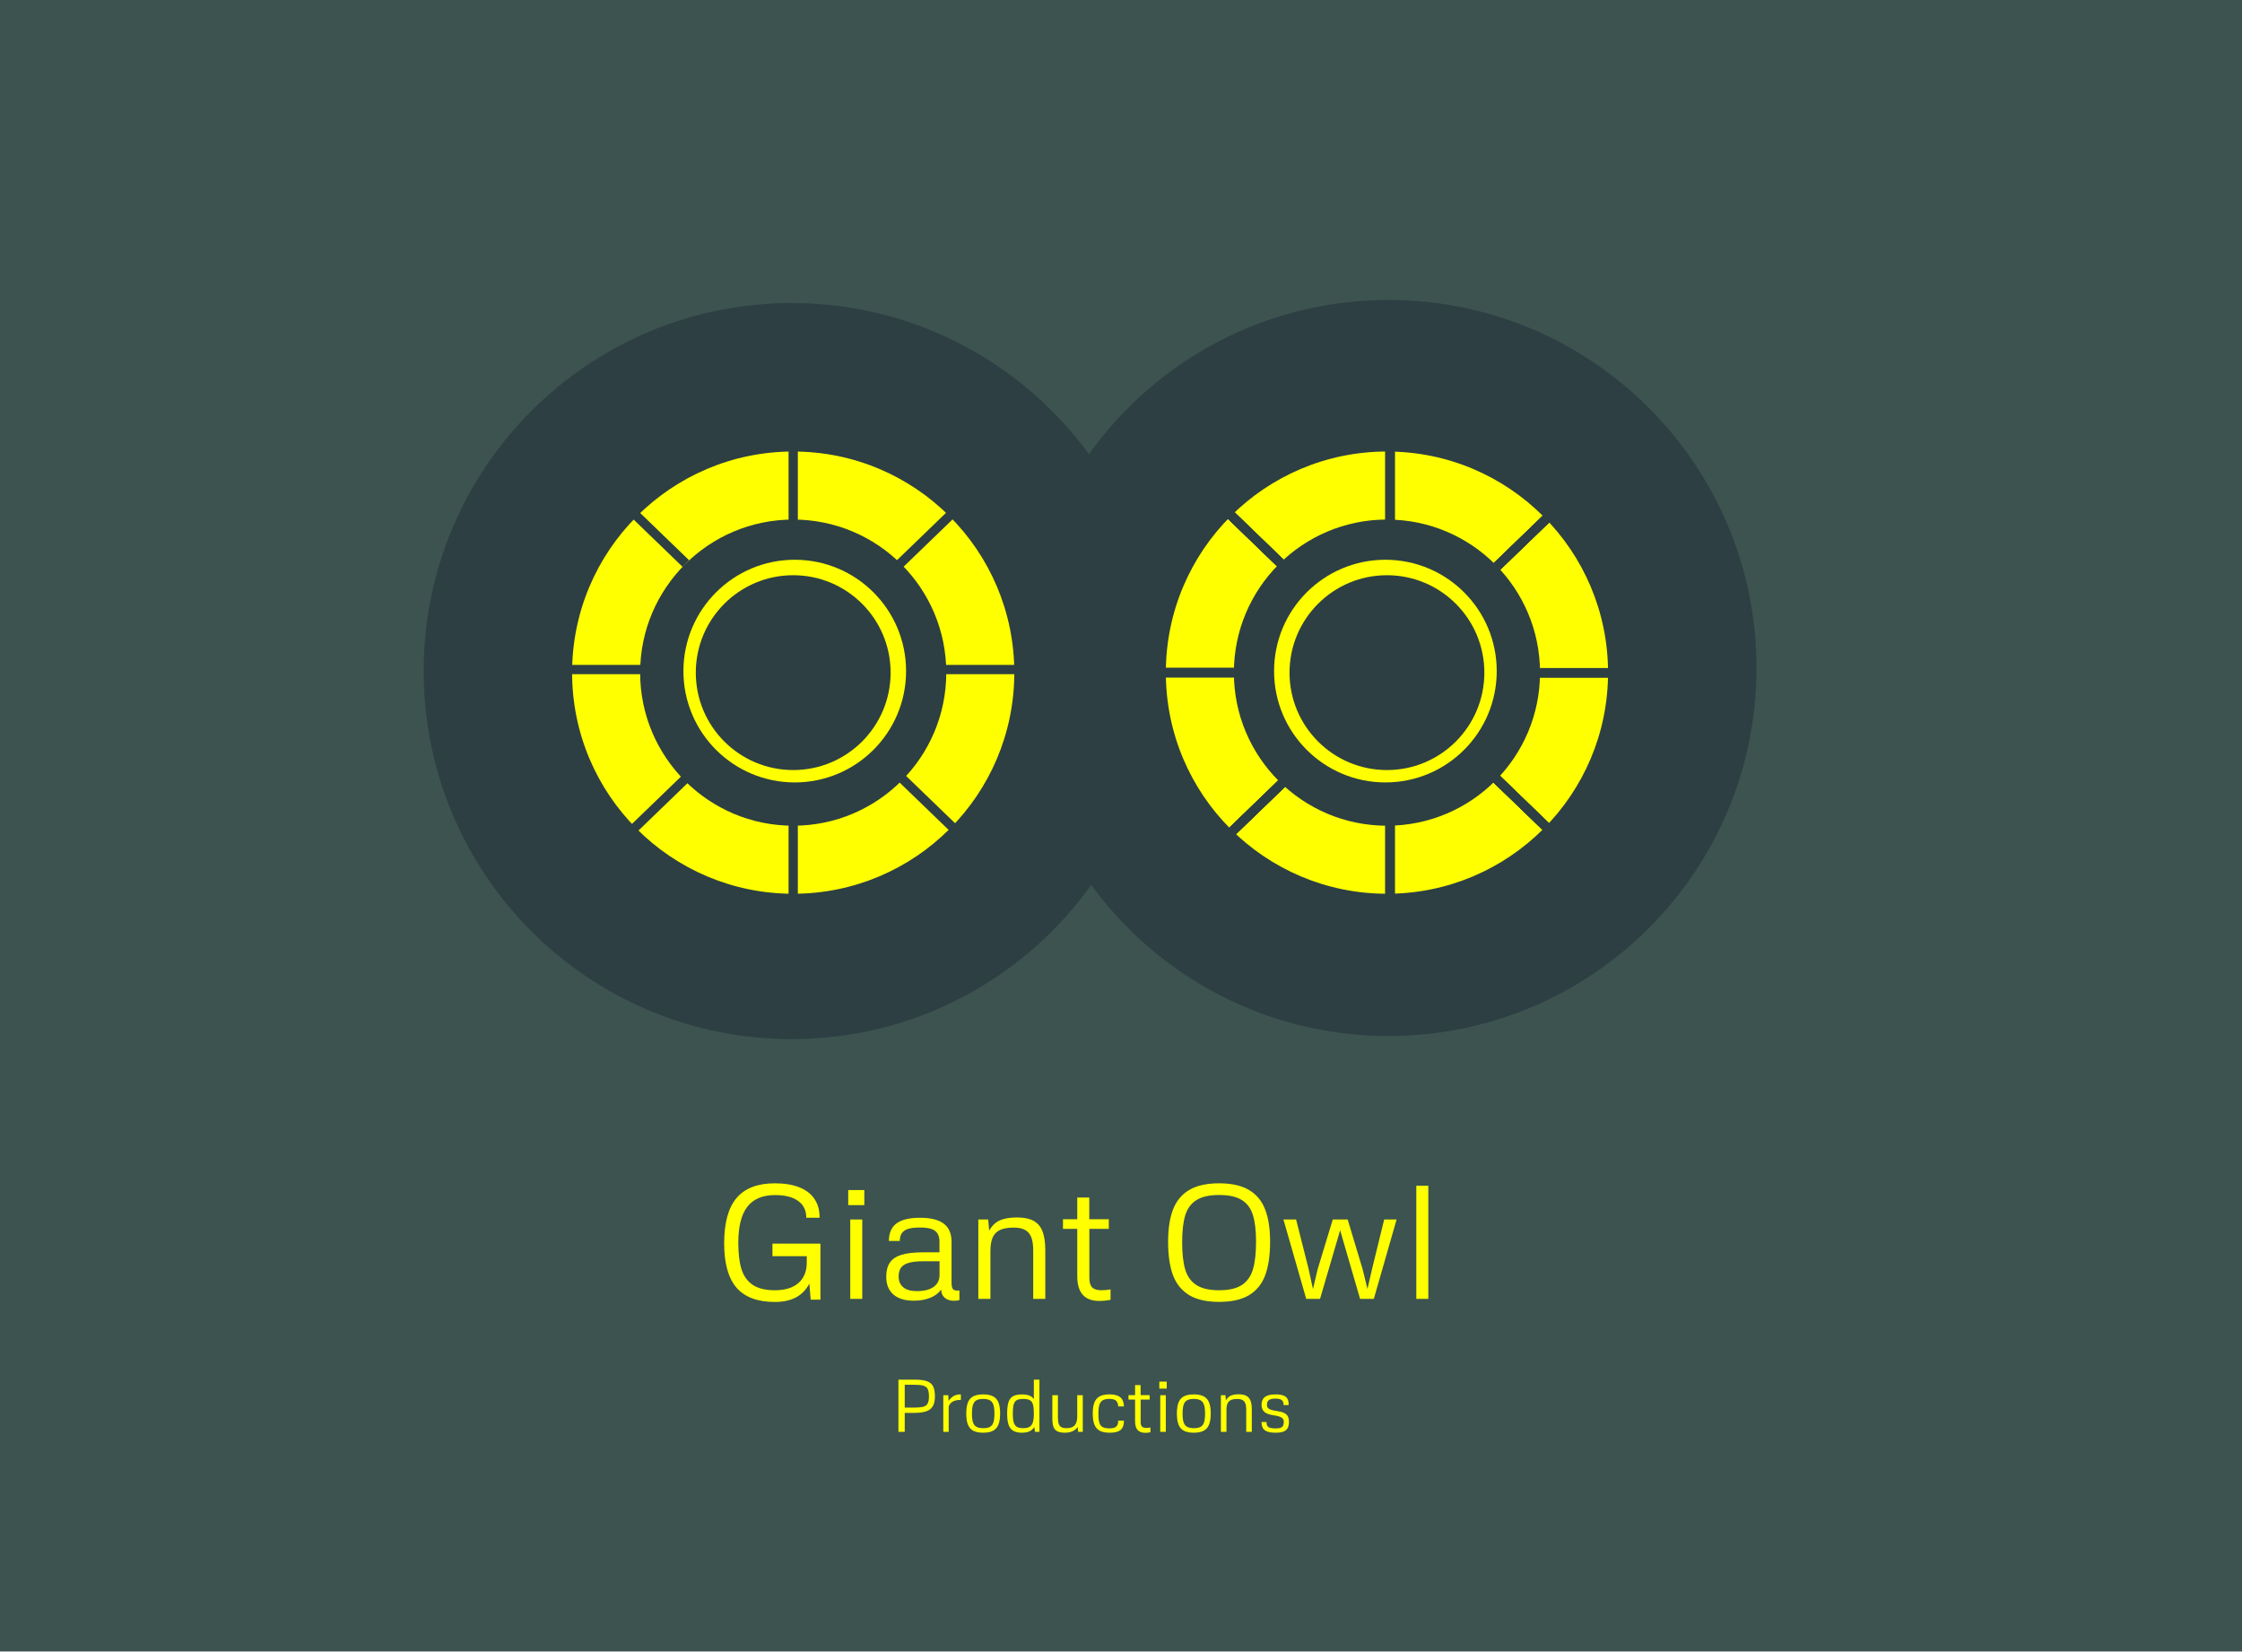
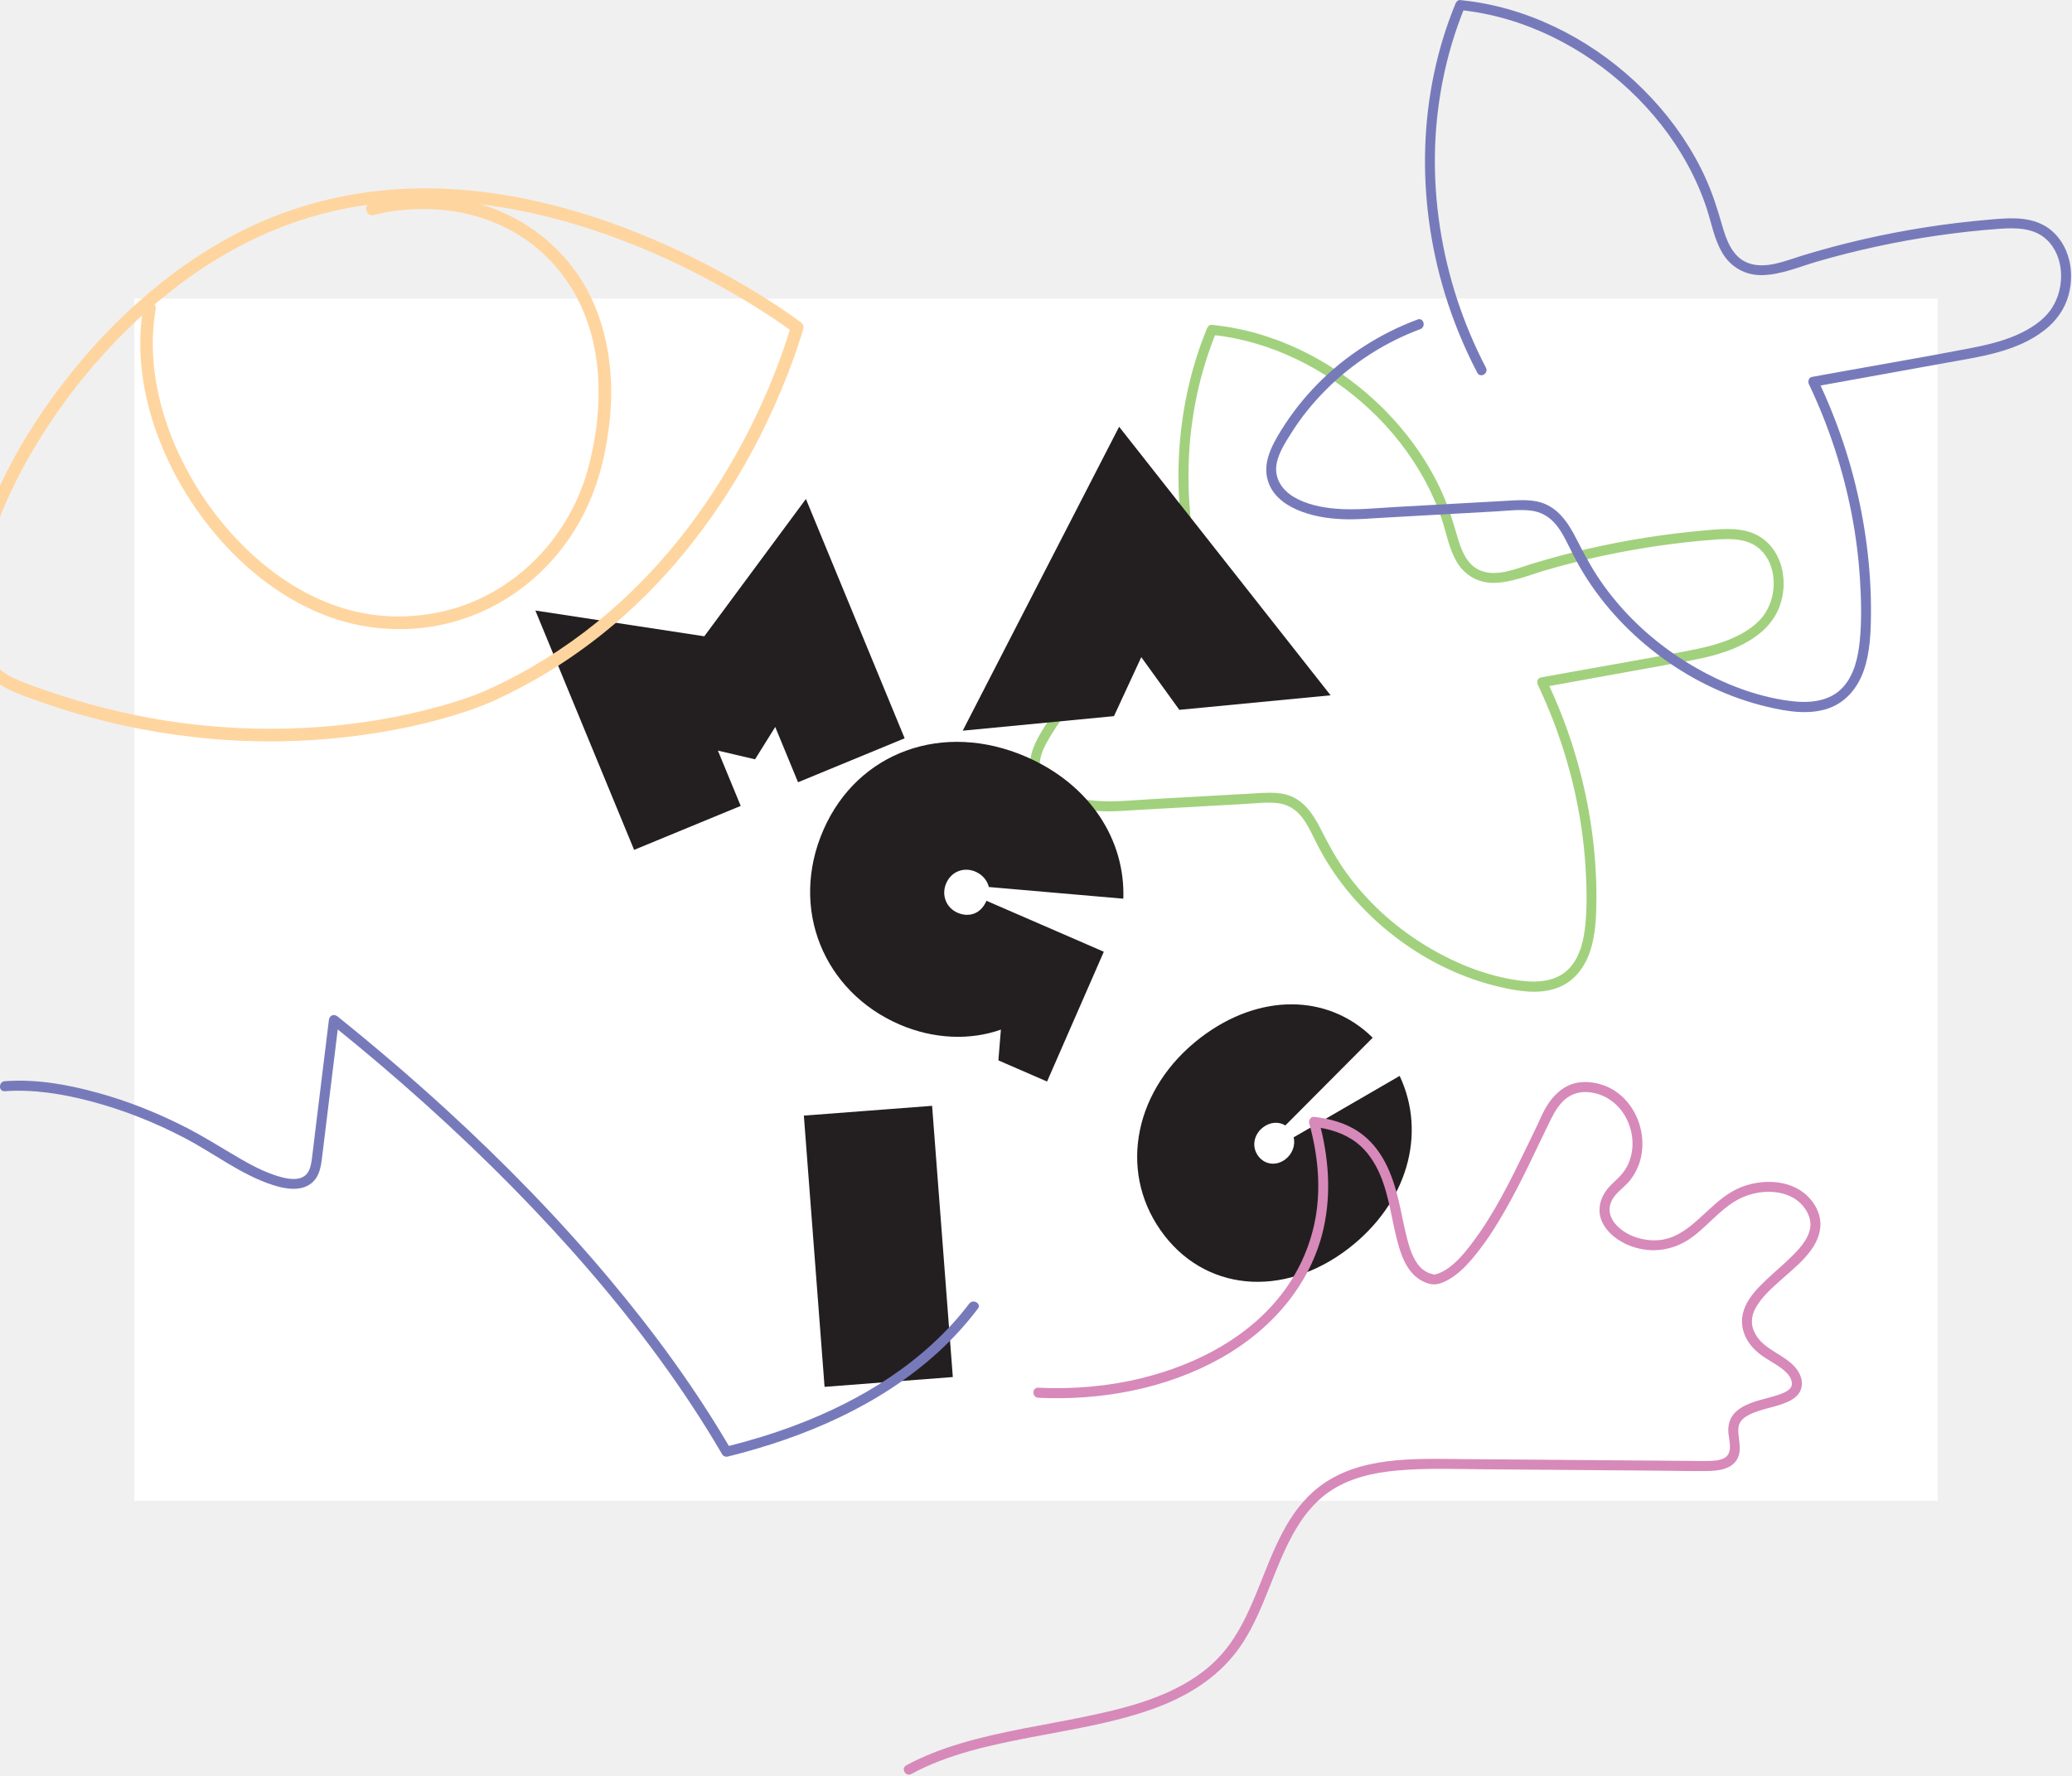
- <svg xmlns="http://www.w3.org/2000/svg" fill="none" viewBox="0 0 725 534">
-   <g id="owl">
-     <path id="Rectangle 1" fill="#3C5350" d="M0 0h725v534H0z" />
-     <circle id="outer_circle_left" cx="256" cy="217" r="119" fill="#2D3F43" />
-     <circle id="outer_circle_right" cx="449" cy="216" r="119" fill="#2D3F43" />
-     <circle id="second_circle_left" cx="256.5" cy="217.5" r="71.5" fill="#FF0" />
-     <circle id="second_circle_right" cx="448.5" cy="217.5" r="71.5" fill="#FF0" />
-     <circle id="third_circle_left" cx="256.5" cy="217.5" r="49.5" fill="#2D3F43" />
-     <circle id="third_circle_right" cx="448.5" cy="217.5" r="49.5" fill="#2D3F43" />
-     <circle id="fourth_circle_left" cx="257" cy="217" r="36" fill="#FF0" />
-     <circle id="fourth_circle_right" cx="448" cy="217" r="36" fill="#FF0" />
-     <circle id="inner_circle_left" cx="256.5" cy="217.5" r="31.5" fill="#2D3F43" />
-     <circle id="inner_circle_right" cx="448.5" cy="217.5" r="31.5" fill="#2D3F43" />
-     <g id="lines_2" fill="#2D3F43" fill-rule="evenodd" clip-rule="evenodd">
-       <g id="Line 1 (Stroke)">
-         <path d="m392.67 159.333 24.929 24.073-2.084 2.158-24.929-24.073 2.084-2.158Z" />
-         <path d="m392.67 159.333 24.929 24.073-2.084 2.158-24.929-24.073 2.084-2.158Z" />
-         <path d="m392.67 159.333 24.929 24.073-2.084 2.158-24.929-24.073 2.084-2.158Z" />
-         <path d="m392.67 159.333 24.929 24.073-2.084 2.158-24.929-24.073 2.084-2.158Z" />
-       </g>
-       <g id="Line 7 (Stroke)">
-         <path d="m480 246 24.929 24.074-2.084 2.158-24.929-24.074L480 246Z" />
-         <path d="m480 246 24.929 24.074-2.084 2.158-24.929-24.074L480 246Z" />
-         <path d="m480 246 24.929 24.074-2.084 2.158-24.929-24.074L480 246Z" />
-         <path d="m480 246 24.929 24.074-2.084 2.158-24.929-24.074L480 246Z" />
-       </g>
-       <g id="Line 4 (Stroke)">
-         <path d="M482 183.074 506.929 159l2.084 2.158-24.929 24.074-2.084-2.158Z" />
-         <path d="M482 183.074 506.929 159l2.084 2.158-24.929 24.074-2.084-2.158Z" />
-         <path d="M482 183.074 506.929 159l2.084 2.158-24.929 24.074-2.084-2.158Z" />
-         <path d="M482 183.074 506.929 159l2.084 2.158-24.929 24.074-2.084-2.158Z" />
-       </g>
-       <g id="Line 8 (Stroke)">
-         <path d="M395 270.074 419.929 246l2.084 2.158-24.929 24.074-2.084-2.158Z" />
-         <path d="M395 270.074 419.929 246l2.084 2.158-24.929 24.074-2.084-2.158Z" />
-         <path d="M395 270.074 419.929 246l2.084 2.158-24.929 24.074-2.084-2.158Z" />
-         <path d="M395 270.074 419.929 246l2.084 2.158-24.929 24.074-2.084-2.158Z" />
-       </g>
-       <g id="Line 5 (Stroke)">
-         <path d="M492.137 216.037h34.655v3h-34.655v-3Z" />
-         <path d="M492.137 216.037h34.655v3h-34.655v-3Z" />
-         <path d="M492.137 216.037h34.655v3h-34.655v-3Z" />
-         <path d="M492.137 216.037h34.655v3h-34.655v-3Z" />
-       </g>
-       <g id="Line 6 (Stroke)">
-         <path d="M370 216h34.655v3H370v-3Z" />
-         <path d="M370 216h34.655v3H370v-3Z" />
-         <path d="M370 216h34.655v3H370v-3Z" />
-         <path d="M370 216h34.655v3H370v-3Z" />
-       </g>
-       <g id="Line 2 (Stroke)">
-         <path d="M451 139v34.655h-3V139h3Z" />
-         <path d="M451 139v34.655h-3V139h3Z" />
-         <path d="M451 139v34.655h-3V139h3Z" />
-         <path d="M451 139v34.655h-3V139h3Z" />
-       </g>
-       <g id="Line 9 (Stroke)">
-         <path d="M451 260v34.655h-3V260h3Z" />
-         <path d="M451 260v34.655h-3V260h3Z" />
-         <path d="M451 260v34.655h-3V260h3Z" />
-         <path d="M451 260v34.655h-3V260h3Z" />
-       </g>
-     </g>
-     <g id="lines_1" fill="#2D3F43" fill-rule="evenodd" clip-rule="evenodd">
-       <path id="Line 10 (Stroke)" d="m290 248 20.371 19.672-2.084 2.158-20.371-19.672L290 248Z" />
-       <path id="Line 11 (Stroke)" d="M299 215h33.015v3H299v-3Z" />
-       <path id="Line 12 (Stroke)" d="M288 183.127 309.878 162l2.084 2.158-21.878 21.127-2.084-2.158Z" />
-       <path id="Line 13 (Stroke)" d="M255 170v-28h3v28h-3Z" />
-       <path id="Line 14 (Stroke)" d="m203 162 19.844 19.163-2.084 2.158-19.844-19.163L203 162Z" />
-       <path id="Line 15 (Stroke)" d="M255 293v-31h3v31h-3Z" />
-       <path id="Line 16 (Stroke)" d="M199 271.595 222.398 249l2.084 2.158-23.398 22.595-2.084-2.158Z" />
-       <path id="Line 17 (Stroke)" d="M211 218h-30v-3h30v3Z" />
-     </g>
-     <path id="Giant Owl" fill="#FF0" d="M265.303 402.125v18.129h-3.149l-.431-5.18c-1.084 2.015-2.539 3.504-4.368 4.469-1.828.965-4.096 1.447-6.804 1.447-5.586 0-9.716-1.54-12.391-4.621-2.657-3.081-3.986-7.862-3.986-14.346 0-6.601 1.337-11.485 4.012-14.65 2.691-3.165 6.821-4.748 12.39-4.748 3.098 0 5.73.432 7.897 1.295 2.183.863 3.825 2.133 4.925 3.809 1.118 1.658 1.659 3.673 1.625 6.042h-4.291c0-2.352-.871-4.164-2.615-5.433-1.743-1.27-4.232-1.904-7.465-1.904-4.045 0-7.041 1.261-8.988 3.783-1.947 2.522-2.92 6.407-2.92 11.654 0 3.487.347 6.339 1.041 8.557.711 2.217 1.93 3.901 3.656 5.052 1.727 1.152 4.097 1.727 7.11 1.727 3.301 0 5.848-.779 7.642-2.336 1.795-1.574 2.692-3.8 2.692-6.678v-2.005h-11.096v-4.063h15.514Zm8.988-17.316h5.205v4.875h-5.205v-4.875Zm.66 9.521h3.885V420h-3.885v-25.67Zm33.516 26.279c-1.236 0-2.235-.33-2.996-.99-.745-.66-1.117-1.532-1.117-2.615-.847 1.151-2.04 2.04-3.581 2.666-1.523.609-3.283.914-5.281.914-2.86 0-5.061-.669-6.601-2.006-1.541-1.354-2.311-3.267-2.311-5.738 0-1.913.398-3.445 1.193-4.596.796-1.151 2.057-1.989 3.784-2.514 1.726-.524 4.028-.787 6.906-.787h5.332v-3.427c0-1.118-.212-2.006-.635-2.666-.423-.677-1.092-1.168-2.006-1.473-.914-.305-2.133-.457-3.656-.457-1.574 0-2.835.144-3.783.432-.948.287-1.642.753-2.082 1.396-.44.626-.66 1.464-.66 2.514h-3.53c0-2.556.821-4.444 2.463-5.662 1.642-1.219 4.173-1.829 7.592-1.829 3.47 0 6.035.635 7.693 1.905 1.676 1.269 2.514 3.224 2.514 5.865v13.102c0 1.032.127 1.735.381 2.107.271.372.779.559 1.523.559.271 0 .483-.009.635-.026v3.098a3.406 3.406 0 0 1-.812.178c-.22.033-.542.05-.965.05Zm-12.035-3.123c2.369 0 4.189-.448 5.459-1.345 1.286-.914 1.929-2.209 1.929-3.885v-4.418h-5.382c-1.896 0-3.42.169-4.571.508-1.134.321-1.963.838-2.488 1.549-.525.71-.787 1.667-.787 2.869 0 1.506.508 2.674 1.523 3.504 1.016.812 2.455 1.218 4.317 1.218Zm19.931-23.156h3.199l.305 3.631c.847-1.557 1.964-2.658 3.352-3.301 1.388-.66 3.284-.99 5.687-.99 2.201 0 3.961.355 5.282 1.066 1.337.711 2.31 1.845 2.919 3.403.61 1.557.914 3.622.914 6.195V420h-3.91v-15.666c0-1.794-.211-3.225-.634-4.291-.424-1.083-1.101-1.87-2.032-2.361-.914-.491-2.141-.737-3.681-.737-1.812 0-3.267.254-4.368.762-1.083.508-1.878 1.312-2.386 2.412-.491 1.1-.737 2.573-.737 4.418V420h-3.91v-25.67Zm39.051 26.33c-4.706 0-7.059-2.666-7.059-7.998v-15.31h-4.621v-3.098h4.621v-7.033h3.885v7.033h6.322v3.098h-6.296v15.843c0 1.439.304 2.472.914 3.098.609.609 1.608.914 2.996.914.948 0 1.929-.093 2.945-.279v3.377a18.86 18.86 0 0 1-3.707.355Zm38.822.305c-4.045 0-7.278-.728-9.699-2.184-2.42-1.472-4.164-3.622-5.23-6.449-1.05-2.844-1.575-6.441-1.575-10.791 0-4.266.542-7.778 1.625-10.537 1.101-2.776 2.861-4.867 5.282-6.272 2.42-1.405 5.619-2.107 9.597-2.107 3.978 0 7.177.711 9.598 2.133 2.421 1.405 4.173 3.495 5.256 6.271 1.083 2.759 1.625 6.255 1.625 10.487 0 4.367-.525 7.972-1.574 10.816-1.05 2.827-2.785 4.977-5.205 6.449-2.421 1.456-5.654 2.184-9.7 2.184Zm0-3.758c3.2 0 5.662-.575 7.389-1.727 1.727-1.168 2.911-2.869 3.555-5.103.66-2.251.99-5.214.99-8.887 0-3.571-.339-6.432-1.016-8.582-.66-2.166-1.853-3.791-3.58-4.875-1.726-1.083-4.172-1.625-7.338-1.625-3.199 0-5.662.559-7.388 1.676-1.727 1.1-2.92 2.742-3.58 4.926-.661 2.166-.991 5.061-.991 8.683 0 3.657.33 6.593.991 8.811.66 2.2 1.853 3.868 3.58 5.002 1.743 1.134 4.206 1.701 7.388 1.701Zm20.795-22.877h4.088l4.012 15.844 1.447 6.652 1.498-6.373 4.901-16.123h4.824l4.799 15.945 1.599 6.5 1.498-6.5 3.91-15.945h4.012L444.256 420h-4.444l-6.449-22.191-6.5 22.191h-4.468l-7.364-25.67Zm42.961-10.918h3.885V420h-3.885v-36.588Z" />
-     <path id="Productions" fill="#FF0" d="M290.527 446.113h5.145c1.726 0 3.062.16 4.008.481.953.32 1.632.867 2.039 1.64.406.766.609 1.86.609 3.282 0 1.328-.223 2.379-.668 3.152-.445.773-1.148 1.332-2.109 1.676-.961.344-2.254.515-3.879.515h-3.106V463h-2.039v-16.887Zm5.145 9.035c1.305 0 2.285-.097 2.941-.293.657-.195 1.117-.546 1.383-1.054s.399-1.27.399-2.285c0-1.047-.133-1.832-.399-2.356-.266-.523-.726-.887-1.383-1.09-.656-.203-1.636-.304-2.941-.304h-3.106v7.382h3.106Zm9.363-3.996h1.629l.07 1.84c.524-.719 1.086-1.25 1.688-1.594.601-.343 1.293-.515 2.074-.515h.223v1.793h-.258c-.906 0-1.688.176-2.344.527-.656.352-1.105.891-1.347 1.617V463h-1.735v-11.848Zm12.879 12.118c-1.32 0-2.379-.208-3.176-.622-.789-.414-1.367-1.07-1.734-1.968-.359-.907-.539-2.11-.539-3.61s.18-2.699.539-3.597c.367-.899.945-1.555 1.734-1.969.797-.414 1.856-.621 3.176-.621 1.336 0 2.402.207 3.199.621.797.406 1.379 1.058 1.746 1.957.368.891.551 2.082.551 3.574 0 1.508-.183 2.715-.551 3.621-.367.906-.949 1.571-1.746 1.992-.797.414-1.863.622-3.199.622Zm.07-1.465c.93 0 1.649-.145 2.157-.434.515-.289.882-.769 1.101-1.441.219-.672.328-1.618.328-2.836 0-1.227-.113-2.176-.34-2.848-.226-.68-.601-1.164-1.125-1.453-.515-.297-1.246-.445-2.191-.445-.93 0-1.652.148-2.168.445-.516.289-.887.777-1.113 1.465-.219.68-.328 1.633-.328 2.859 0 1.211.113 2.153.34 2.824.226.664.601 1.141 1.125 1.43.523.289 1.261.434 2.214.434Zm12.434 1.465c-1.148 0-2.066-.204-2.754-.61-.687-.406-1.191-1.051-1.512-1.933-.312-.891-.468-2.075-.468-3.551 0-1.617.144-2.875.433-3.774.297-.898.785-1.539 1.465-1.922.68-.39 1.633-.585 2.859-.585 1 0 1.797.117 2.391.351.594.227 1.09.609 1.488 1.149v-6.282h1.805V463h-1.441l-.211-1.57a3.93 3.93 0 0 1-1.43 1.336c-.602.336-1.477.504-2.625.504Zm.41-1.465c.899 0 1.598-.145 2.098-.434.5-.289.855-.769 1.066-1.441.219-.68.328-1.629.328-2.848 0-1.297-.097-2.277-.293-2.941-.195-.664-.535-1.129-1.019-1.395-.485-.266-1.199-.398-2.145-.398-.922 0-1.617.136-2.086.41-.468.273-.797.75-.984 1.43-.188.679-.281 1.683-.281 3.011 0 1.188.101 2.113.304 2.778.204.656.543 1.125 1.02 1.406.476.281 1.141.422 1.992.422Zm13.617 1.465c-1.07 0-1.902-.145-2.496-.434-.594-.289-1.019-.766-1.277-1.43-.25-.672-.375-1.609-.375-2.812v-7.442h1.805v7.125c0 .914.086 1.625.257 2.133.18.5.469.86.868 1.078.406.211.976.317 1.711.317 1.164 0 2.023-.305 2.578-.914.554-.618.832-1.563.832-2.836v-6.903h1.793V463h-1.5l-.153-1.582c-.39.594-.937 1.051-1.64 1.371-.696.32-1.496.481-2.403.481Zm14.379 0c-1.328 0-2.39-.208-3.187-.622-.789-.421-1.367-1.086-1.735-1.992-.359-.906-.539-2.113-.539-3.621 0-1.492.184-2.687.551-3.586.367-.898.945-1.551 1.734-1.957.797-.414 1.86-.621 3.188-.621 1.547 0 2.695.32 3.445.961.758.633 1.149 1.613 1.172 2.941h-1.84c-.047-.593-.172-1.066-.375-1.418a1.74 1.74 0 0 0-.89-.773c-.399-.164-.918-.246-1.559-.246-.93 0-1.652.144-2.168.434-.508.289-.875.773-1.101 1.453-.219.672-.329 1.617-.329 2.836 0 1.32.102 2.316.305 2.988.203.672.563 1.144 1.078 1.418.516.265 1.274.398 2.274.398.656 0 1.183-.082 1.582-.246.398-.172.691-.437.879-.797.187-.367.289-.851.304-1.453h1.84c-.008.945-.168 1.703-.48 2.274-.313.562-.805.976-1.477 1.242-.672.258-1.562.387-2.672.387Zm11.485.035c-2.172 0-3.258-1.231-3.258-3.692v-7.066h-2.133v-1.43h2.133v-3.246h1.793v3.246h2.918v1.43h-2.907v7.312c0 .664.141 1.141.422 1.43.282.281.743.422 1.383.422.438 0 .891-.043 1.36-.129v1.559a8.743 8.743 0 0 1-1.711.164Zm4.582-16.547h2.402v2.25h-2.402v-2.25Zm.304 4.394h1.793V463h-1.793v-11.848Zm10.828 12.118c-1.32 0-2.378-.208-3.175-.622-.789-.414-1.368-1.07-1.735-1.968-.359-.907-.539-2.11-.539-3.61s.18-2.699.539-3.597c.367-.899.946-1.555 1.735-1.969.797-.414 1.855-.621 3.175-.621 1.336 0 2.403.207 3.2.621.797.406 1.379 1.058 1.746 1.957.367.891.551 2.082.551 3.574 0 1.508-.184 2.715-.551 3.621-.367.906-.949 1.571-1.746 1.992-.797.414-1.864.622-3.2.622Zm.071-1.465c.929 0 1.648-.145 2.156-.434.516-.289.883-.769 1.102-1.441.218-.672.328-1.618.328-2.836 0-1.227-.114-2.176-.34-2.848-.227-.68-.602-1.164-1.125-1.453-.516-.297-1.246-.445-2.192-.445-.929 0-1.652.148-2.168.445-.515.289-.886.777-1.113 1.465-.219.68-.328 1.633-.328 2.859 0 1.211.113 2.153.34 2.824.226.664.601 1.141 1.125 1.43.523.289 1.262.434 2.215.434Zm8.707-10.653h1.476l.141 1.676c.391-.719.906-1.226 1.547-1.523.64-.305 1.515-.457 2.625-.457 1.015 0 1.828.164 2.437.492.618.328 1.067.851 1.348 1.57.281.719.422 1.672.422 2.86V463h-1.805v-7.23c0-.829-.097-1.489-.293-1.981-.195-.5-.508-.863-.937-1.09-.422-.226-.989-.34-1.7-.34-.835 0-1.507.118-2.015.352-.5.234-.867.605-1.102 1.113-.226.508-.34 1.188-.34 2.039V463h-1.804v-11.848Zm17.754 12.118c-1.117 0-2.012-.114-2.684-.34-.664-.235-1.152-.602-1.465-1.102-.304-.508-.457-1.18-.457-2.016h1.594c.008.54.102.958.281 1.254.188.297.492.508.914.633.422.125 1.012.188 1.77.188.68 0 1.207-.067 1.582-.199.383-.133.652-.352.808-.657.164-.312.247-.746.247-1.301 0-.406-.11-.742-.329-1.007-.211-.266-.558-.485-1.043-.657-.484-.179-1.152-.328-2.003-.445-1.329-.187-2.297-.547-2.907-1.078-.609-.531-.914-1.305-.914-2.32 0-1.133.367-1.973 1.102-2.52.734-.547 1.867-.82 3.398-.82 1.063 0 1.906.117 2.531.351.633.227 1.086.594 1.36 1.102.273.5.394 1.168.363 2.004h-1.617c0-.508-.09-.914-.27-1.219-.171-.305-.449-.527-.832-.668-.382-.141-.894-.211-1.535-.211-.664 0-1.199.07-1.605.211-.399.141-.692.363-.879.668-.18.297-.27.695-.27 1.195 0 .368.098.672.293.914.196.243.524.446.985.61.468.164 1.121.305 1.957.422.953.133 1.707.332 2.261.597.563.258.973.618 1.231 1.079.258.453.387 1.05.387 1.792 0 .86-.145 1.547-.434 2.063-.281.508-.73.883-1.348 1.125-.617.234-1.441.352-2.472.352Z" />
-   </g>
+ <svg xmlns="http://www.w3.org/2000/svg" fill="none" viewBox="0 0 1034 886">
+   <path fill="#fff" d="M67 149h900v600H67z" />
+   <path fill="#A2D17D" d="M616.88 333.87a210.628 210.628 0 0 1-21.43-65.44c-3.42-22.27-3.17-45.24 1.06-67.38 2.34-12.25 5.9-24.24 10.65-35.77l-2.41 1.84c29.53 3.04 57.48 17.19 78.98 37.4 10.75 10.1 19.98 21.79 27.07 34.74 3.52 6.43 6.48 13.15 8.78 20.11 2.3 6.96 3.56 14.45 7.28 20.86 4.02 6.92 10.93 10.85 18.97 10.66 8.86-.21 17.47-3.99 25.87-6.42 18.38-5.32 37.13-9.35 56.06-12.09 9.62-1.39 19.3-2.47 29-3.14 7.55-.53 15.91-.46 21.75 5.08 8.36 7.93 8.42 22.27 2.44 31.58-3.82 5.94-10.34 9.99-16.69 12.74-7.2 3.13-14.99 4.83-22.67 6.3-19.32 3.71-38.72 7.02-58.08 10.52l-14.59 2.64c-1.71.31-2.12 2.35-1.49 3.67 9.1 19.12 15.8 39.36 19.85 60.14a237.96 237.96 0 0 1 3.94 30.67c.6 9.58.87 19.36-.08 28.93-.75 7.48-2.54 15.76-7.76 21.49-6.25 6.86-15.77 7.53-24.46 6.44-17.34-2.19-34.34-9.28-49.07-18.51-14.73-9.23-27.64-21.11-37.79-35.09-5.05-6.96-9.07-14.38-12.94-22.04-3.91-7.74-9.02-15.39-18.03-17.44-5.04-1.15-10.23-.68-15.33-.39l-17.44.98-34.15 1.91c-9.12.51-18.37 1.55-27.51.78-6.77-.58-13.89-2.04-19.77-5.6-5.88-3.56-9.17-9.29-7.57-16.03 1.11-4.71 3.85-9 6.4-13.06 2.31-3.68 4.82-7.25 7.54-10.64 11.07-13.82 25.11-25.1 40.94-33.01 3.88-1.94 7.86-3.66 11.92-5.18 2.99-1.11 1.7-5.95-1.33-4.82-17.52 6.53-33.58 16.74-46.72 30.08a123.79 123.79 0 0 0-16.97 21.52c-4.82 7.76-9.58 16.71-5.63 25.84 2.76 6.39 8.96 10.27 15.25 12.61 7.07 2.63 14.84 3.55 22.34 3.57 4.85 0 9.71-.42 14.55-.69l18.17-1.02 35.6-1.99c5.33-.3 10.88-1.03 16.2-.4 4.81.56 8.71 2.86 11.76 6.56 2.67 3.24 4.54 7.13 6.39 10.87 2.01 4.06 4.11 8.06 6.49 11.92 9.51 15.45 22.19 28.81 36.82 39.49 14.63 10.68 31.26 18.58 48.82 22.76 9.25 2.2 19.71 4.01 28.93.73 8.29-2.94 13.68-9.7 16.53-17.83 2.95-8.41 3.28-17.57 3.34-26.4.07-10.7-.6-21.41-1.96-32.02a253.93 253.93 0 0 0-16.48-62.89c-2.02-4.98-4.18-9.9-6.49-14.76l-1.49 3.67 61.2-11.07c15.91-2.88 33.33-5.15 46.41-15.49 5.33-4.22 9.25-9.67 11.05-16.26 1.65-6.02 1.64-12.66-.3-18.61-1.94-5.95-5.71-11.08-11.16-14.11-7.98-4.44-17.41-3.47-26.14-2.72-19.82 1.72-39.54 4.79-58.93 9.26-9.4 2.17-18.72 4.66-27.95 7.48-7.84 2.4-17.24 6.61-25.44 3.41-7.28-2.84-9.96-10.89-11.94-17.76-2.1-7.3-4.36-14.42-7.48-21.36-6.19-13.78-14.86-26.42-25.12-37.48-20.7-22.33-48.55-38.81-78.59-44.5-3.68-.7-7.39-1.22-11.12-1.61-1.18-.12-2.02.88-2.41 1.84-8.68 21.06-13.29 43.68-14.1 66.42-.82 23.25 2.34 46.69 9.11 68.94 3.9 12.8 9.01 25.22 15.2 37.08 1.49 2.85 5.81.33 4.32-2.52l.03.01Z" />
+   <path fill="#231F20" d="m465.15 551.88 10.34 135.36-64 4.89-10.34-135.36 64-4.89ZM599.05 517.93c29.26-22.47 63.71-22.04 85.98-.05l-43.6 43.8c-3.29-2.07-7.64-1.74-11.14.95-4.56 3.5-5.77 9.51-2.54 14.1 3.22 4.59 9.16 5.33 13.72 1.83 3.5-2.69 5.05-7.02 4.12-10.96l52.89-30.65c13.64 28.99 3.74 63.65-25.62 86.2-32.62 25.05-72.23 21.45-93.68-9.13-21.35-30.43-12.75-71.05 19.87-96.1v.01ZM558.48 212.98 664.01 347l-75.48 7.26-18.99-26.3-13.63 29.44-75.48 7.26 78.05-151.68ZM522.52 539.75l-24.29-10.55 1.25-15.35c-15.28 5.43-33.58 4.82-50.7-2.61-37.63-16.34-55.05-57.74-37.86-97.07 17.11-39.15 59.96-54.38 101.13-36.51 31.66 13.75 49.54 41.18 48.53 70.85l-67.11-5.83c-.8-3.29-3.19-6.15-6.62-7.64-5.75-2.5-12.06-.18-14.64 5.73s-.07 12.27 5.68 14.77c5.13 2.23 11.32 1.07 14.4-5.98l58.55 25.42-28.31 64.76-.01.01Z" />
+   <path fill="#231F20" d="m267.19 304.7 84.28 12.85 50.71-68.53 49.27 119.44-53.2 21.94-11.38-27.59-10.08 16.14-18.53-4.34 11.38 27.59-53.2 21.94-49.27-119.44h.02Z" />
+   <path fill="#777ABA" d="M741.52 183.48a225.138 225.138 0 0 1-22.92-69.98c-3.74-24.39-3.39-48.41 1.14-72.1 2.5-13.09 6.3-25.91 11.38-38.22l-2.41 1.84c31.61 3.25 61.52 18.39 84.53 40.02 11.5 10.81 21.38 23.31 28.95 37.16 3.77 6.89 6.94 14.08 9.41 21.54 2.47 7.46 3.79 15.42 7.77 22.26 4.27 7.35 11.6 11.51 20.12 11.31 9.45-.22 18.64-4.26 27.6-6.85 19.64-5.69 39.68-9.99 59.92-12.92 10.3-1.49 20.66-2.64 31.04-3.37 8.12-.57 17.09-.48 23.37 5.48 8.98 8.52 9.07 23.95 2.63 33.96-4.1 6.37-11.08 10.72-17.9 13.68-7.71 3.35-16.05 5.17-24.27 6.75-20.65 3.97-41.38 7.51-62.07 11.25l-15.59 2.82c-1.71.31-2.12 2.35-1.49 3.67 9.73 20.44 16.9 42.09 21.23 64.32 2.11 10.84 3.53 21.8 4.22 32.82.64 10.24.93 20.69-.09 30.91-.8 8.05-2.73 16.93-8.34 23.09-6.71 7.37-16.93 8.11-26.26 6.93-18.56-2.34-36.77-9.92-52.53-19.8-15.76-9.88-29.59-22.6-40.45-37.56-5.4-7.44-9.69-15.37-13.83-23.55-4.16-8.23-9.58-16.38-19.16-18.56-5.36-1.22-10.91-.72-16.34-.41l-18.64 1.04-36.5 2.04c-9.75.55-19.63 1.66-29.4.83-7.27-.62-14.91-2.18-21.21-6.01-6.3-3.83-9.89-10.04-8.17-17.33 1.19-5.04 4.13-9.65 6.86-14 2.48-3.95 5.17-7.77 8.08-11.41 11.84-14.78 26.86-26.84 43.79-35.31 4.16-2.08 8.43-3.92 12.78-5.55 2.99-1.11 1.7-5.95-1.33-4.82-18.7 6.97-35.83 17.87-49.85 32.1a132.16 132.16 0 0 0-18.11 22.97c-5.15 8.29-10.21 17.74-6.01 27.45 2.93 6.79 9.52 10.91 16.2 13.4 7.54 2.8 15.83 3.79 23.83 3.81 5.19 0 10.38-.44 15.55-.73l19.41-1.09 38.05-2.13c5.7-.32 11.63-1.09 17.32-.43 5.18.6 9.4 3.07 12.69 7.06 2.87 3.48 4.87 7.64 6.86 11.65 2.15 4.34 4.39 8.61 6.93 12.74 10.14 16.48 23.68 30.74 39.29 42.14 15.56 11.36 33.38 19.85 52.14 24.31 9.86 2.35 21 4.27 30.83.78 8.8-3.12 14.52-10.31 17.55-18.93 3.03-8.62 3.5-18.75 3.56-28.17.08-11.44-.64-22.88-2.1-34.22a271.384 271.384 0 0 0-17.6-67.16c-2.15-5.31-4.46-10.56-6.92-15.73l-1.49 3.67 65.41-11.83c16.96-3.07 35.58-5.48 49.53-16.51 5.67-4.49 9.84-10.29 11.77-17.3 1.75-6.4 1.74-13.46-.32-19.79-2.03-6.22-6.07-11.77-11.85-14.98-8.5-4.73-18.55-3.68-27.85-2.88-21.17 1.83-42.23 5.12-62.94 9.89a439.58 439.58 0 0 0-29.87 8c-8.42 2.58-18.48 7.06-27.28 3.64-7.85-3.05-10.75-11.7-12.88-19.11-2.24-7.78-4.65-15.39-7.98-22.79-6.61-14.71-15.86-28.21-26.82-40.02-22.11-23.84-51.84-41.44-83.92-47.52C736.65 1 732.7.44 728.73.03c-1.18-.12-2.02.88-2.41 1.84-9.28 22.49-14.2 46.65-15.06 70.94-.88 24.84 2.5 49.86 9.73 73.63 4.16 13.66 9.62 26.93 16.23 39.59 1.49 2.85 5.81.33 4.32-2.52l-.02-.03Z" />
+   <path fill="#D789BA" d="M518.1 697.582c31.24 1.48 63.61-4.38 91.08-19.75 24.88-13.92 44.92-36.42 51.3-64.68 4.03-17.85 2.52-36.39-2.35-53.91l-2.41 3.16c7.63.87 15.32 3.2 21.43 7.99 5.08 3.99 8.72 9.42 11.31 15.29 5.03 11.44 6.04 24.07 9.49 35.98 1.44 4.98 3.4 10.03 6.94 13.91 1.61 1.76 3.59 3.21 5.77 4.18 2.84 1.26 5.37 1.71 8.36.64 6.8-2.43 12.2-7.97 16.69-13.41 5.91-7.15 10.89-15.04 15.49-23.08 8.36-14.59 15.17-29.91 22.58-44.97 2.08-4.22 4.63-8.6 8.6-11.31 3.97-2.71 8.54-3.12 13.11-2.14 7.61 1.62 13.64 6.98 16.77 14.03 3.13 7.05 3.27 14.84.23 21.56-1.88 4.15-4.79 6.72-8.02 9.78-3.23 3.06-5.86 7.21-6.23 11.86-.71 8.82 6.94 15.58 14.37 18.69 9.81 4.11 20.62 3.19 29.61-2.47 8.99-5.66 15.76-15.45 25.49-20.49 8.02-4.16 18.96-5.23 27.06-.72 5.31 2.96 9.44 9.15 8.6 14.93-.74 5.1-4.36 9.38-7.89 13.04-4.35 4.5-9.22 8.47-13.77 12.76-4.13 3.89-8.36 8.18-10.72 13.42-2.36 5.24-2.26 10.91.48 16.06 1.91 3.59 4.66 6.38 7.95 8.72 4.07 2.89 8.88 5.03 12.37 8.66 1.91 1.99 3.33 5.26 1.77 7.33-1.47 1.94-4.46 2.95-6.82 3.71-6.59 2.14-14.21 3.09-19.75 7.57-3.14 2.54-4.62 6.11-4.51 10.14.11 4.39 2.87 11.39-2.36 13.8-2.34 1.08-5.11 1.21-7.64 1.27-3.55.09-7.11-.02-10.66-.05l-22.33-.18-90.2-.72c-23.92-.19-51.4-1.48-71.33 14.1-15.42 12.06-22.26 31.1-29.3 48.66-3.62 9.03-7.43 18.06-12.7 26.27s-11.67 14.6-19.48 19.81c-16.41 10.96-36.16 15.8-55.24 19.75-20.69 4.28-41.72 7.28-62 13.35-9.31 2.79-18.44 6.27-27 10.91-2.83 1.53-.31 5.85 2.52 4.32 18.28-9.91 39.02-14.32 59.25-18.24 20.23-3.92 41.55-7.16 61.35-14.26 18.19-6.53 34.51-16.81 45.06-33.36 10.55-16.55 15.2-36.28 24.65-53.55 4.54-8.3 10.37-16.02 18.23-21.44 10.1-6.96 22.32-9.61 34.36-10.66 13.91-1.21 27.95-.69 41.89-.58l45.54.36 45.1.36c7.31.06 14.63.29 21.94.15 4.95-.09 10.96-.66 14.16-4.97 3.49-4.7 1.1-10.48 1.17-15.74.04-3.52 2.11-5.61 5.06-7.17 6.22-3.29 13.53-3.8 19.91-6.76 2.69-1.25 5.22-3.15 6.28-6.02 1.3-3.52.02-7.45-2.2-10.3-5.65-7.28-15.96-9.15-20.56-17.46-2.52-4.55-2.1-9.03.39-13.35 2.89-5.03 7.38-9.05 11.64-12.9 8.05-7.29 19.89-15.81 20.46-27.74.33-7.01-4.05-13.68-9.71-17.44-8.19-5.44-19.35-5.45-28.39-2.35-10.39 3.56-17.32 12.11-25.51 18.93-4.3 3.58-9.26 6.78-14.85 7.77-4.81.85-9.86.24-14.43-1.43-6.9-2.51-15.07-9.42-11.44-17.57 1.98-4.46 6.4-6.85 9.33-10.57 2.5-3.18 4.32-6.87 5.29-10.8 3.84-15.57-5.06-33.53-21.17-37.44-4.66-1.13-9.6-1.24-14.09.59s-8.21 5.46-10.96 9.61c-2.56 3.86-4.18 8.15-6.2 12.28-1.51 3.07-2.98 6.16-4.47 9.24-8.02 16.58-16.28 33.5-27.5 48.21-4.24 5.55-9.46 11.9-16.12 14.63-.53.22-1.08.4-1.63.55-.29.08-.68.1-.95.23-.5.24.75.29-.04-.03-1.11-.45-2.27-.61-3.14-1.05-2.01-1.01-3.44-2.19-4.88-4.08-2.85-3.71-4.42-8.99-5.63-13.79-1.52-6.04-2.59-12.18-4.03-18.24-3.11-13.04-8.23-26.07-19.67-33.96-6.65-4.59-14.56-6.71-22.51-7.62-1.65-.19-2.81 1.74-2.41 3.16 4.18 15.06 5.92 30.97 3.3 46.46-2.29 13.49-7.71 26.18-15.81 37.2-16.82 22.88-43.57 36.76-70.64 43.47-17 4.22-34.57 5.71-52.05 4.88-3.22-.15-3.21 4.85 0 5l-.03.02Z" />
+   <path fill="#FFD59F" d="M-4.401 329.348a31.004 31.004 0 0 1-1.889-3.077 35.365 35.365 0 0 1-.768-1.539c-.126-.265-.239-.53-.365-.795-.15-.328.063.152.076.177-.076-.189-.164-.391-.24-.58a45.287 45.287 0 0 1-2.152-7.505c-.542-2.775-.743-4.742-.87-7.958a77.842 77.842 0 0 1 .215-9.409c.541-6.786 1.876-13.622 3.702-20.533 2.09-7.896 4.81-15.627 7.919-23.182 7.088-17.128 16.393-33.386 26.944-48.596 11.696-16.863 25.18-32.516 40.176-46.528 15.31-14.303 32.269-26.865 50.765-36.715 21.063-11.225 44.117-18.553 67.824-21.353 23.482-2.788 47.341-1.463 70.545 2.951 21.24 4.049 41.989 10.557 61.983 18.78 16.267 6.697 32.055 14.606 47.252 23.46 9.153 5.322 18.143 10.998 26.78 17.14.931.656 1.851 1.324 2.757 1.993l-1.448-3.557a308.324 308.324 0 0 1-7.378 21.479 305.61 305.61 0 0 1-6.471 15.577 332.325 332.325 0 0 1-8.877 18.351c-7.466 14.315-15.964 28.101-25.495 41.142-10.979 15.009-23.419 28.971-37.155 41.52-15.398 14.063-32.471 26.222-50.84 36.085a248.236 248.236 0 0 1-15.033 7.441c-.97.442-1.964.858-2.934 1.312-.617.29.944-.391.176-.076a181.75 181.75 0 0 1-6.358 2.422c-10.16 3.607-20.61 6.42-31.136 8.715-16.972 3.696-34.233 5.915-51.583 6.786-22.688 1.147-45.527 0-67.989-3.481a344.765 344.765 0 0 1-38.917-8.388 354.79 354.79 0 0 1-20.182-6.243c-5.754-1.967-11.647-3.885-17.161-6.445-4.659-2.157-8.877-5.121-11.898-9.333-.982-1.375-2.745-2.056-4.306-1.135-1.36.807-2.128 2.913-1.133 4.313 7.151 9.964 18.407 13.597 29.474 17.519a351.063 351.063 0 0 0 41.032 11.755c23.973 5.31 48.537 8.085 73.088 8.16a335.243 335.243 0 0 0 58.37-4.919c12.804-2.219 25.495-5.196 37.872-9.156 5.2-1.665 10.349-3.494 15.347-5.714 20.044-8.967 38.817-20.571 55.94-34.331 15.31-12.31 29.21-26.348 41.548-41.634 10.841-13.42 20.536-27.722 29.047-42.731 6.924-12.209 13.056-24.847 18.432-37.813 3.5-8.425 6.661-16.976 9.405-25.679.403-1.274.793-2.535 1.184-3.809.44-1.45-.328-2.737-1.448-3.557-6.937-5.108-14.164-9.825-21.492-14.327a397.141 397.141 0 0 0-44.079-23.409c-19.616-8.88-39.95-16.22-60.875-21.29-23.053-5.588-46.9-8.463-70.633-7.416-25.319 1.122-50.248 6.798-73.428 17.115-19.628 8.74-37.746 20.659-54.189 34.457-16.317 13.685-30.922 29.312-43.853 46.225-11.86 15.514-22.297 32.213-30.67 49.87-7.076 14.921-12.968 30.686-15.675 47.032-2.002 12.07-2.694 25.339 2.04 36.892.97 2.371 2.115 4.641 3.575 6.748 2.292 3.304 7.756.164 5.44-3.179l.012-.025Z" />
+   <path fill="#FFD59F" d="M71.608 152.803c-3.63 20.543-.882 41.742 5.91 61.351 7.122 20.518 18.465 39.547 32.883 55.777 13.952 15.688 31.105 28.841 50.652 36.685 19.586 7.856 41.465 9.546 61.984 4.577 20.518-4.968 38.036-15.788 51.799-30.833 13.763-15.044 22.573-33.481 26.719-53.356 2.433-11.652 3.768-23.531 3.378-35.448-.643-19.849-5.962-39.799-17.645-56.067-13.359-18.614-33.462-31.287-55.933-35.575-14.267-2.711-29.265-2.56-43.456.568-.984.214-1.979.441-2.95.731-3.894 1.11-2.243 7.201 1.677 6.078 3.138-.895 6.402-1.462 9.629-1.929.315-.051.63-.088.945-.139-.819.114.176-.025.39-.05.832-.101 1.651-.202 2.483-.278a112.065 112.065 0 0 1 16.864-.416c20.228 1.072 40.078 8.638 55 22.889 14.923 14.25 23.115 32.737 25.774 52.662 1.008 7.553 1.21 15.965.744 23.872a152.261 152.261 0 0 1-.933 9.874c-.025.164-.038.328-.063.492.101-.732.038-.265.013-.114-.051.315-.089.631-.139.946-.101.706-.214 1.412-.328 2.119a106.784 106.784 0 0 1-.592 3.404c-1.046 5.7-2.294 11.375-4.021 16.899a103.905 103.905 0 0 1-13.195 27.239c-10.801 15.902-26.341 28.752-44.187 35.978-17.847 7.226-39.02 9.004-58.442 4.262-19.258-4.703-36.612-15.271-51.094-28.651-15.3-14.149-27.664-31.401-36.423-50.291-8.344-18.008-13.36-37.946-12.755-57.883.139-4.616.58-9.168 1.374-13.658.29-1.677-.454-3.392-2.206-3.884-1.525-.416-3.579.517-3.881 2.207l.025-.038Z" />
+   <path fill="#777ABA" d="M483.69 650.6c-21.96 28.88-54 48.49-87.62 61.03-11.18 4.17-22.62 7.61-34.2 10.48l2.82 1.15c-17.48-30.01-38.07-58.16-60.36-84.76-25.26-30.16-52.82-58.37-81.83-84.93-17.52-16.04-35.59-31.46-54.1-46.33-1.78-1.43-4-.45-4.27 1.77l-6.92 56.43c-.54 4.38-1 8.77-1.61 13.14-.33 2.33-.76 4.95-2.2 6.89-3.69 4.97-12.12 2.46-16.9.8-7.54-2.61-14.54-6.74-21.37-10.8-7.17-4.26-14.26-8.64-21.67-12.47-14.28-7.38-29.35-13.4-44.85-17.66s-30.7-6.86-46.21-5.75c-3.19.23-3.22 5.23 0 5 14.34-1.03 28.78 1.33 42.62 4.96 16.31 4.28 32.11 10.53 47.04 18.34 14.93 7.81 28.26 18.4 44.15 23.54 5.94 1.92 13.76 3.33 19.09-.84 4.75-3.72 5.08-10.16 5.75-15.67l8.08-65.92-4.27 1.77c32.15 25.82 62.98 53.32 91.85 82.76 26.07 26.58 50.63 54.74 72.56 84.84 11.13 15.28 21.58 31.07 31.1 47.41.57.98 1.75 1.42 2.82 1.15 38.2-9.47 75.9-25.5 105.22-52.33 7.17-6.56 13.7-13.75 19.58-21.48 1.95-2.56-2.39-5.05-4.32-2.52h.02Z" />
</svg>
